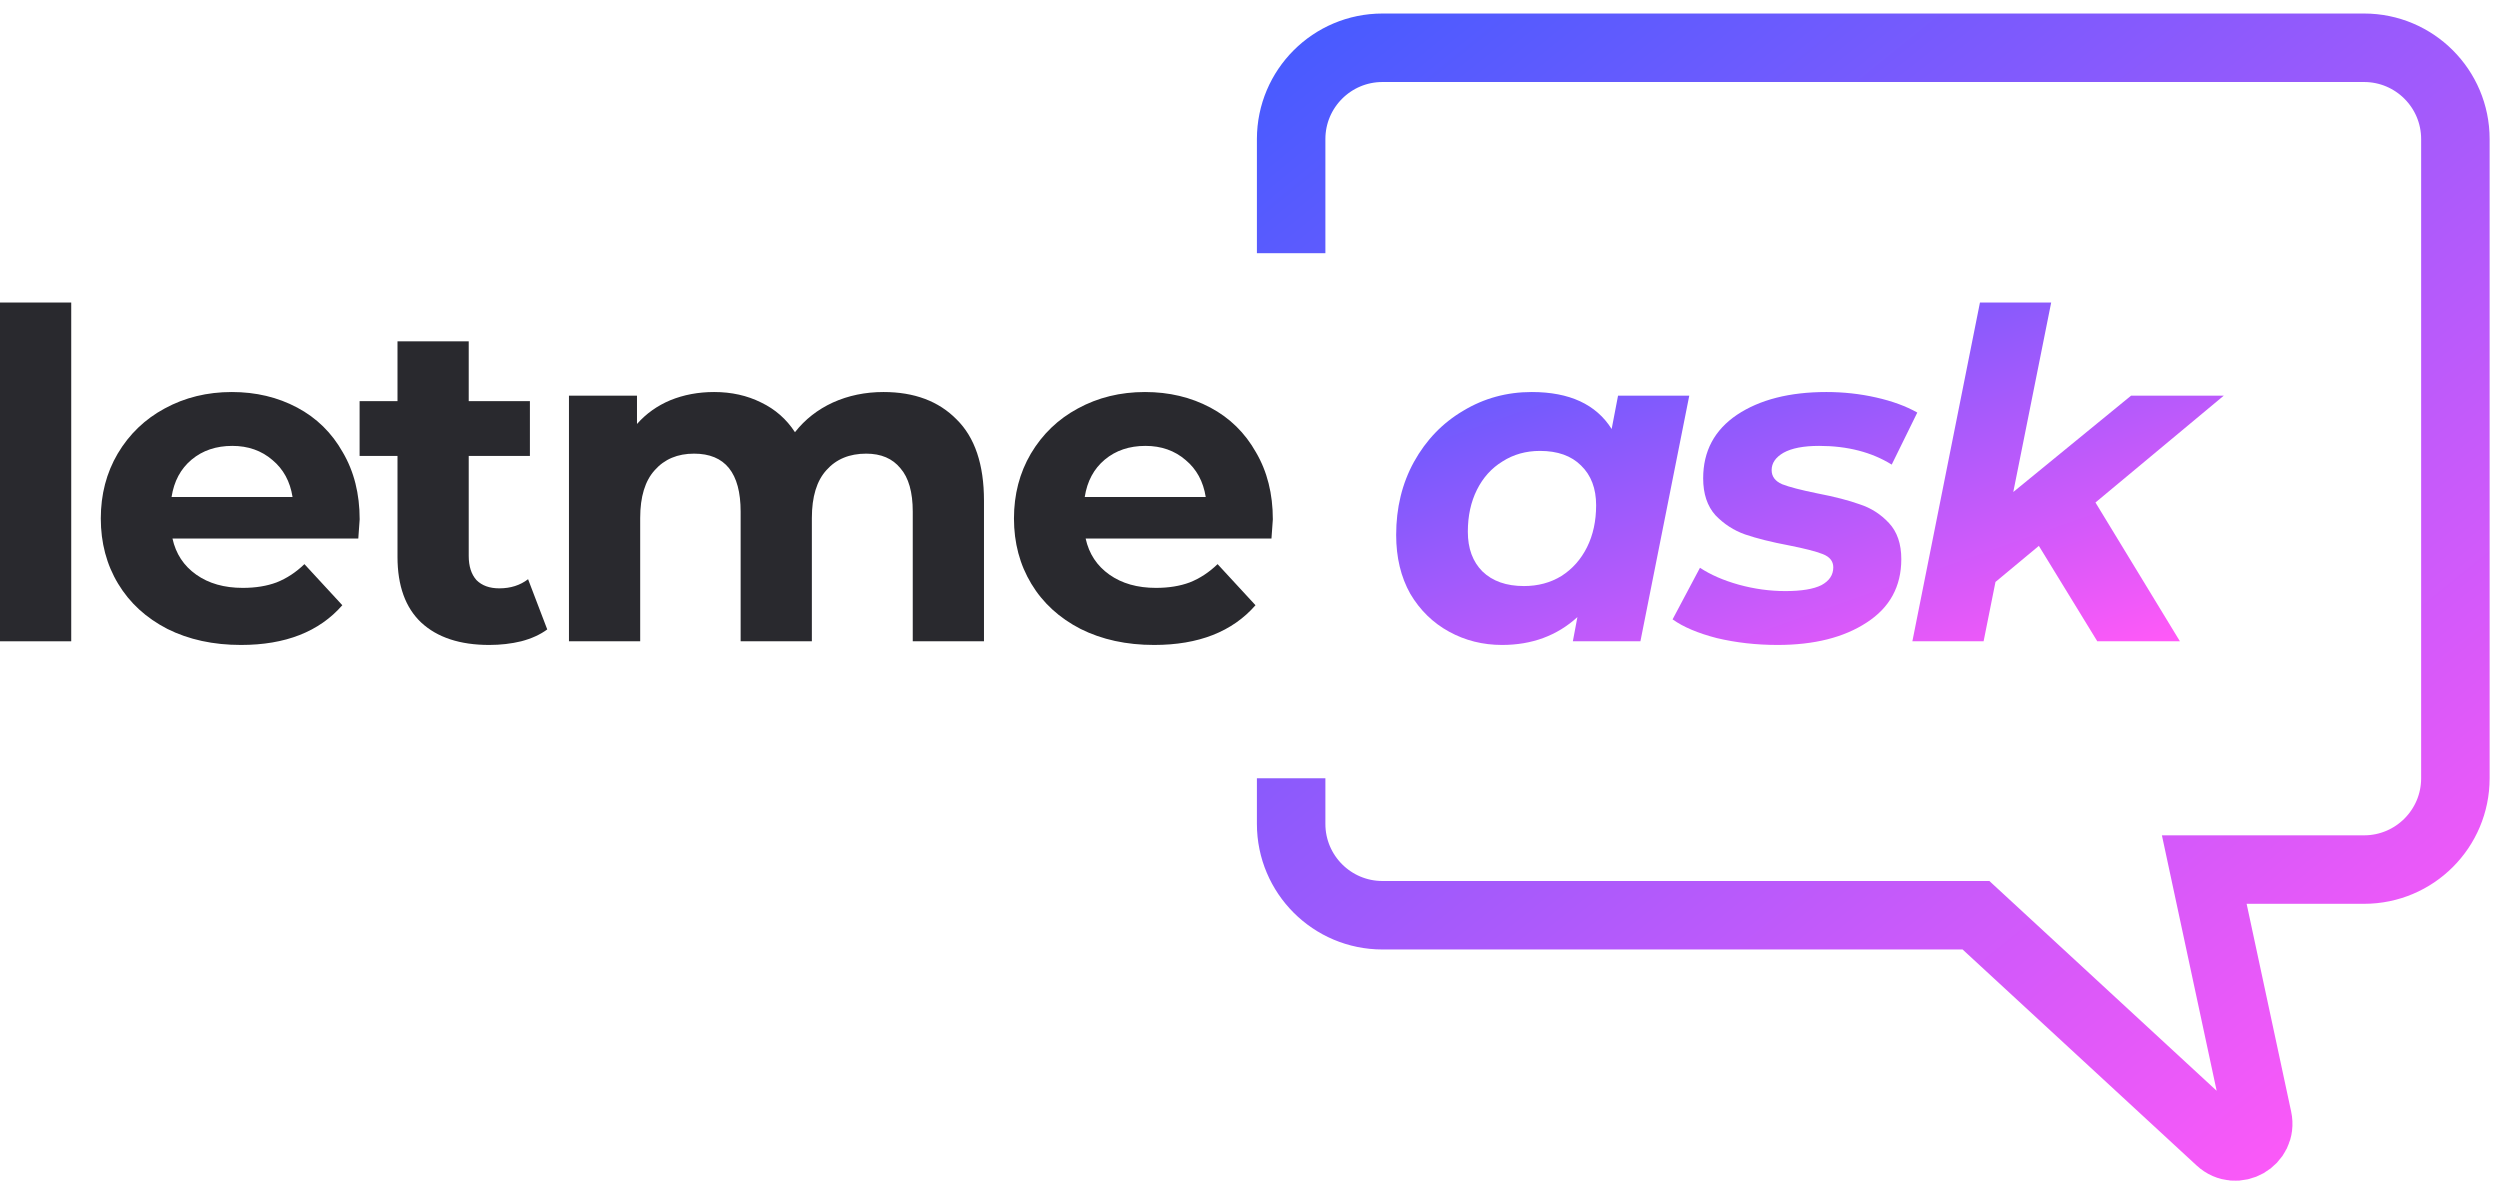
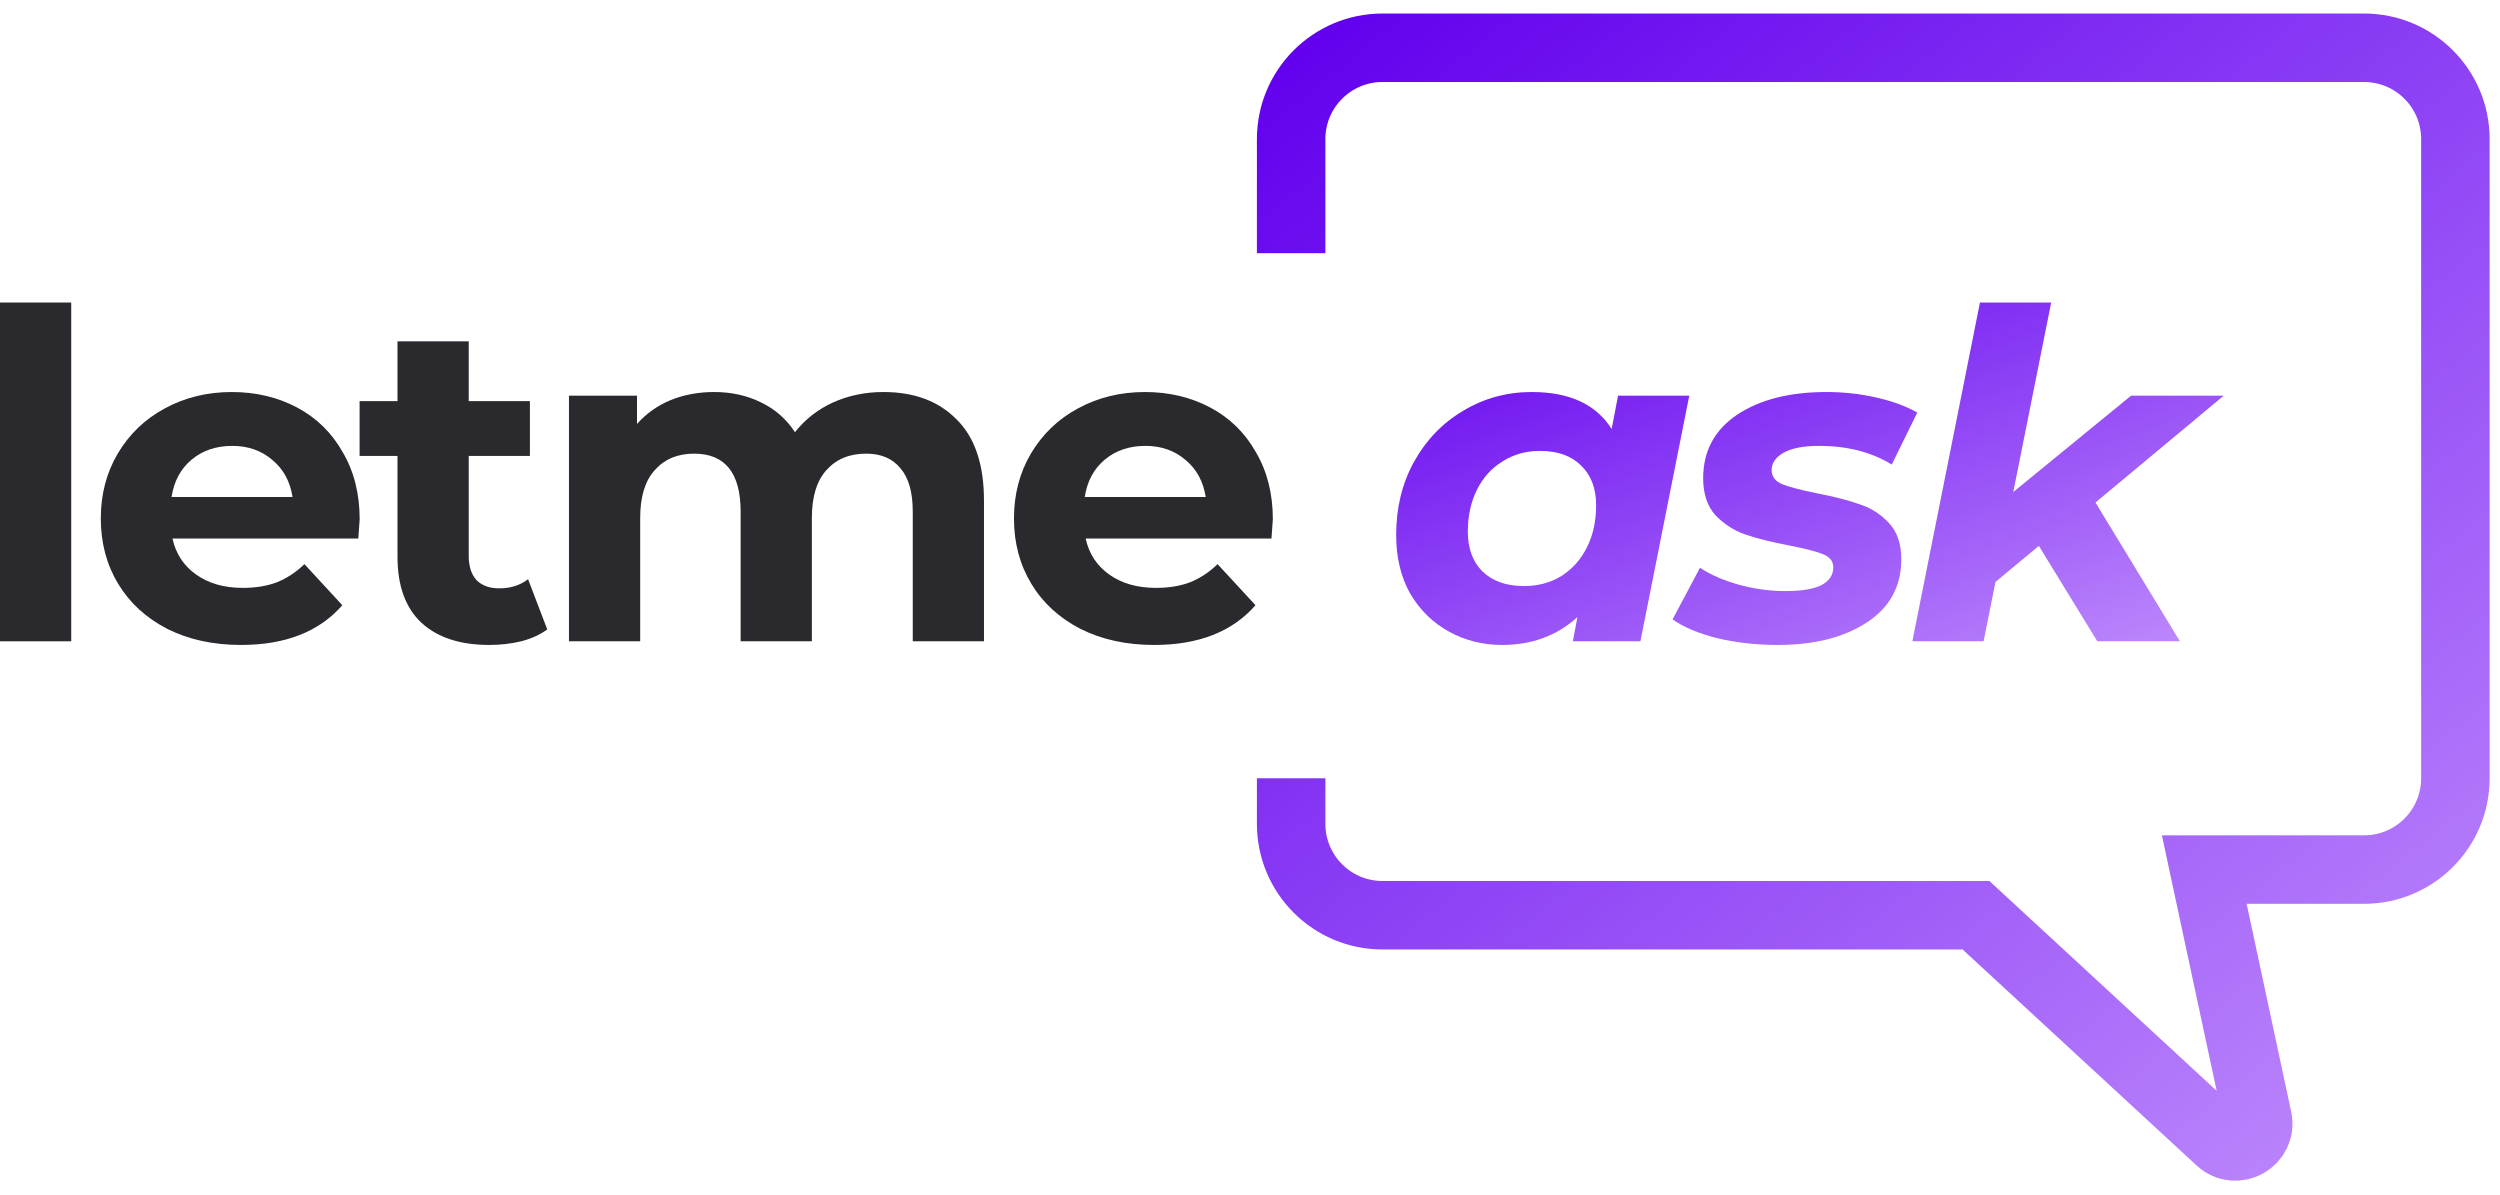
<svg xmlns="http://www.w3.org/2000/svg" width="157" height="75" viewBox="0 0 157 75" fill="none">
  <path d="M0 18.999H4.473V40.273H0V18.999Z" fill="#29292E" />
  <path d="M22.587 32.618C22.587 32.675 22.558 33.077 22.501 33.822H10.832C11.042 34.778 11.539 35.533 12.323 36.087C13.106 36.642 14.081 36.919 15.247 36.919C16.05 36.919 16.757 36.804 17.369 36.575C18 36.326 18.583 35.944 19.118 35.428L21.498 38.008C20.045 39.671 17.923 40.503 15.133 40.503C13.393 40.503 11.854 40.168 10.516 39.499C9.178 38.811 8.146 37.865 7.42 36.661C6.693 35.457 6.33 34.09 6.33 32.561C6.33 31.051 6.684 29.694 7.391 28.489C8.117 27.266 9.102 26.32 10.344 25.651C11.606 24.963 13.011 24.619 14.559 24.619C16.069 24.619 17.436 24.944 18.659 25.593C19.883 26.243 20.838 27.18 21.526 28.403C22.234 29.608 22.587 31.012 22.587 32.618ZM14.588 28.002C13.575 28.002 12.724 28.289 12.036 28.862C11.348 29.436 10.927 30.219 10.774 31.213H18.372C18.22 30.238 17.799 29.464 17.111 28.891C16.423 28.298 15.582 28.002 14.588 28.002Z" fill="#29292E" />
  <path d="M34.367 39.528C33.928 39.853 33.383 40.102 32.733 40.273C32.102 40.426 31.433 40.503 30.726 40.503C28.891 40.503 27.467 40.035 26.454 39.098C25.46 38.161 24.963 36.785 24.963 34.969V28.633H22.583V25.192H24.963V21.436H29.436V25.192H33.278V28.633H29.436V34.912C29.436 35.562 29.598 36.068 29.923 36.431C30.267 36.776 30.745 36.948 31.357 36.948C32.064 36.948 32.666 36.756 33.163 36.374L34.367 39.528Z" fill="#29292E" />
  <path d="M55.486 24.619C57.417 24.619 58.946 25.192 60.074 26.339C61.221 27.467 61.794 29.168 61.794 31.443V40.273H57.321V32.131C57.321 30.907 57.063 29.999 56.547 29.407C56.05 28.795 55.333 28.489 54.397 28.489C53.345 28.489 52.514 28.833 51.902 29.522C51.291 30.191 50.985 31.194 50.985 32.532V40.273H46.512V32.131C46.512 29.703 45.537 28.489 43.587 28.489C42.555 28.489 41.733 28.833 41.122 29.522C40.51 30.191 40.204 31.194 40.204 32.532V40.273H35.731V24.848H40.003V26.626C40.577 25.976 41.275 25.479 42.096 25.135C42.938 24.791 43.855 24.619 44.849 24.619C45.938 24.619 46.923 24.838 47.802 25.278C48.681 25.699 49.389 26.32 49.924 27.142C50.555 26.339 51.348 25.718 52.304 25.278C53.279 24.838 54.339 24.619 55.486 24.619Z" fill="#29292E" />
  <path d="M79.934 32.618C79.934 32.675 79.906 33.077 79.848 33.822H68.179C68.389 34.778 68.886 35.533 69.67 36.087C70.454 36.642 71.428 36.919 72.594 36.919C73.397 36.919 74.104 36.804 74.716 36.575C75.347 36.326 75.93 35.944 76.465 35.428L78.845 38.008C77.392 39.671 75.27 40.503 72.48 40.503C70.74 40.503 69.201 40.168 67.864 39.499C66.525 38.811 65.493 37.865 64.767 36.661C64.041 35.457 63.677 34.09 63.677 32.561C63.677 31.051 64.031 29.694 64.738 28.489C65.465 27.266 66.449 26.32 67.692 25.651C68.953 24.963 70.358 24.619 71.906 24.619C73.416 24.619 74.783 24.944 76.006 25.593C77.23 26.243 78.185 27.18 78.874 28.403C79.581 29.608 79.934 31.012 79.934 32.618ZM71.935 28.002C70.922 28.002 70.071 28.289 69.383 28.862C68.695 29.436 68.275 30.219 68.121 31.213H75.72C75.567 30.238 75.146 29.464 74.458 28.891C73.77 28.298 72.929 28.002 71.935 28.002Z" fill="#29292E" />
  <path d="M106.086 24.848L103.018 40.273H98.775L99.061 38.754C97.781 39.92 96.204 40.503 94.331 40.503C93.126 40.503 92.018 40.226 91.005 39.671C89.992 39.117 89.179 38.324 88.567 37.292C87.975 36.24 87.679 35.007 87.679 33.593C87.679 31.892 88.051 30.363 88.797 29.006C89.561 27.629 90.594 26.559 91.894 25.794C93.193 25.011 94.627 24.619 96.194 24.619C98.564 24.619 100.237 25.393 101.212 26.941L101.613 24.848H106.086ZM95.707 36.804C96.586 36.804 97.37 36.594 98.058 36.173C98.746 35.734 99.281 35.132 99.664 34.367C100.046 33.602 100.237 32.723 100.237 31.729C100.237 30.678 99.922 29.846 99.291 29.235C98.679 28.623 97.819 28.317 96.71 28.317C95.831 28.317 95.047 28.537 94.359 28.977C93.671 29.397 93.136 29.99 92.754 30.754C92.371 31.519 92.18 32.398 92.18 33.392C92.18 34.444 92.486 35.275 93.098 35.887C93.728 36.498 94.598 36.804 95.707 36.804Z" fill="url(#paint0_linear)" />
  <path d="M111.632 40.503C110.294 40.503 109.023 40.359 107.819 40.073C106.634 39.767 105.707 39.375 105.038 38.897L106.758 35.657C107.427 36.097 108.239 36.451 109.195 36.718C110.17 36.986 111.145 37.12 112.119 37.12C113.133 37.12 113.888 36.995 114.385 36.747C114.882 36.479 115.13 36.106 115.13 35.629C115.13 35.246 114.91 34.969 114.471 34.797C114.031 34.625 113.324 34.444 112.349 34.252C111.24 34.042 110.323 33.813 109.596 33.564C108.889 33.316 108.268 32.914 107.733 32.36C107.217 31.787 106.959 31.012 106.959 30.038C106.959 28.336 107.666 27.008 109.08 26.052C110.514 25.096 112.387 24.619 114.7 24.619C115.77 24.619 116.812 24.733 117.825 24.963C118.838 25.192 119.698 25.508 120.406 25.909L118.8 29.177C117.538 28.394 116.019 28.002 114.241 28.002C113.266 28.002 112.521 28.145 112.005 28.432C111.508 28.719 111.259 29.082 111.259 29.522C111.259 29.923 111.479 30.219 111.919 30.41C112.358 30.582 113.094 30.774 114.127 30.984C115.216 31.194 116.105 31.424 116.793 31.672C117.5 31.901 118.112 32.293 118.628 32.847C119.144 33.402 119.402 34.157 119.402 35.113C119.402 36.833 118.676 38.161 117.223 39.098C115.79 40.035 113.926 40.503 111.632 40.503Z" fill="url(#paint1_linear)" />
  <path d="M131.595 31.557L136.899 40.273H131.71L128.04 34.281L125.316 36.546L124.57 40.273H120.097L124.341 18.999H128.814L126.434 30.898L133.831 24.848H139.652L131.595 31.557Z" fill="url(#paint2_linear)" />
  <path d="M81.084 15.902V8.734C81.084 5.567 83.652 3 86.819 3H148.463C151.63 3 154.198 5.567 154.198 8.734V48.875C154.198 52.042 151.63 54.609 148.463 54.609H138.428L141.782 70.26C142.075 71.628 140.436 72.563 139.408 71.614L124.092 57.477H86.819C83.652 57.477 81.084 54.909 81.084 51.742V48.875" stroke="url(#paint3_linear)" stroke-width="4.301" />
  <defs>
    <linearGradient id="paint0_linear" x1="87.679" y1="18.999" x2="99.758" y2="53.111" gradientUnits="userSpaceOnUse">
-       <stop stop-color="#485BFF" />
-       <stop offset="1" stop-color="#FF59F8" />
+       <stop stop-color="#6200ee" />
+       <stop offset="1" stop-color="#bb86fc" />
    </linearGradient>
    <linearGradient id="paint1_linear" x1="87.679" y1="18.999" x2="99.758" y2="53.111" gradientUnits="userSpaceOnUse">
-       <stop stop-color="#485BFF" />
-       <stop offset="1" stop-color="#FF59F8" />
+       <stop stop-color="#6200ee" />
+       <stop offset="1" stop-color="#bb86fc" />
    </linearGradient>
    <linearGradient id="paint2_linear" x1="87.679" y1="18.999" x2="99.758" y2="53.111" gradientUnits="userSpaceOnUse">
-       <stop stop-color="#485BFF" />
-       <stop offset="1" stop-color="#FF59F8" />
+       <stop stop-color="#6200ee" />
+       <stop offset="1" stop-color="#bb86fc" />
    </linearGradient>
    <linearGradient id="paint3_linear" x1="81.084" y1="3" x2="141.295" y2="77.547" gradientUnits="userSpaceOnUse">
-       <stop stop-color="#485BFF" />
-       <stop offset="1" stop-color="#FF59F8" />
+       <stop stop-color="#6200ee" />
+       <stop offset="1" stop-color="#bb86fc" />
    </linearGradient>
  </defs>
</svg>
